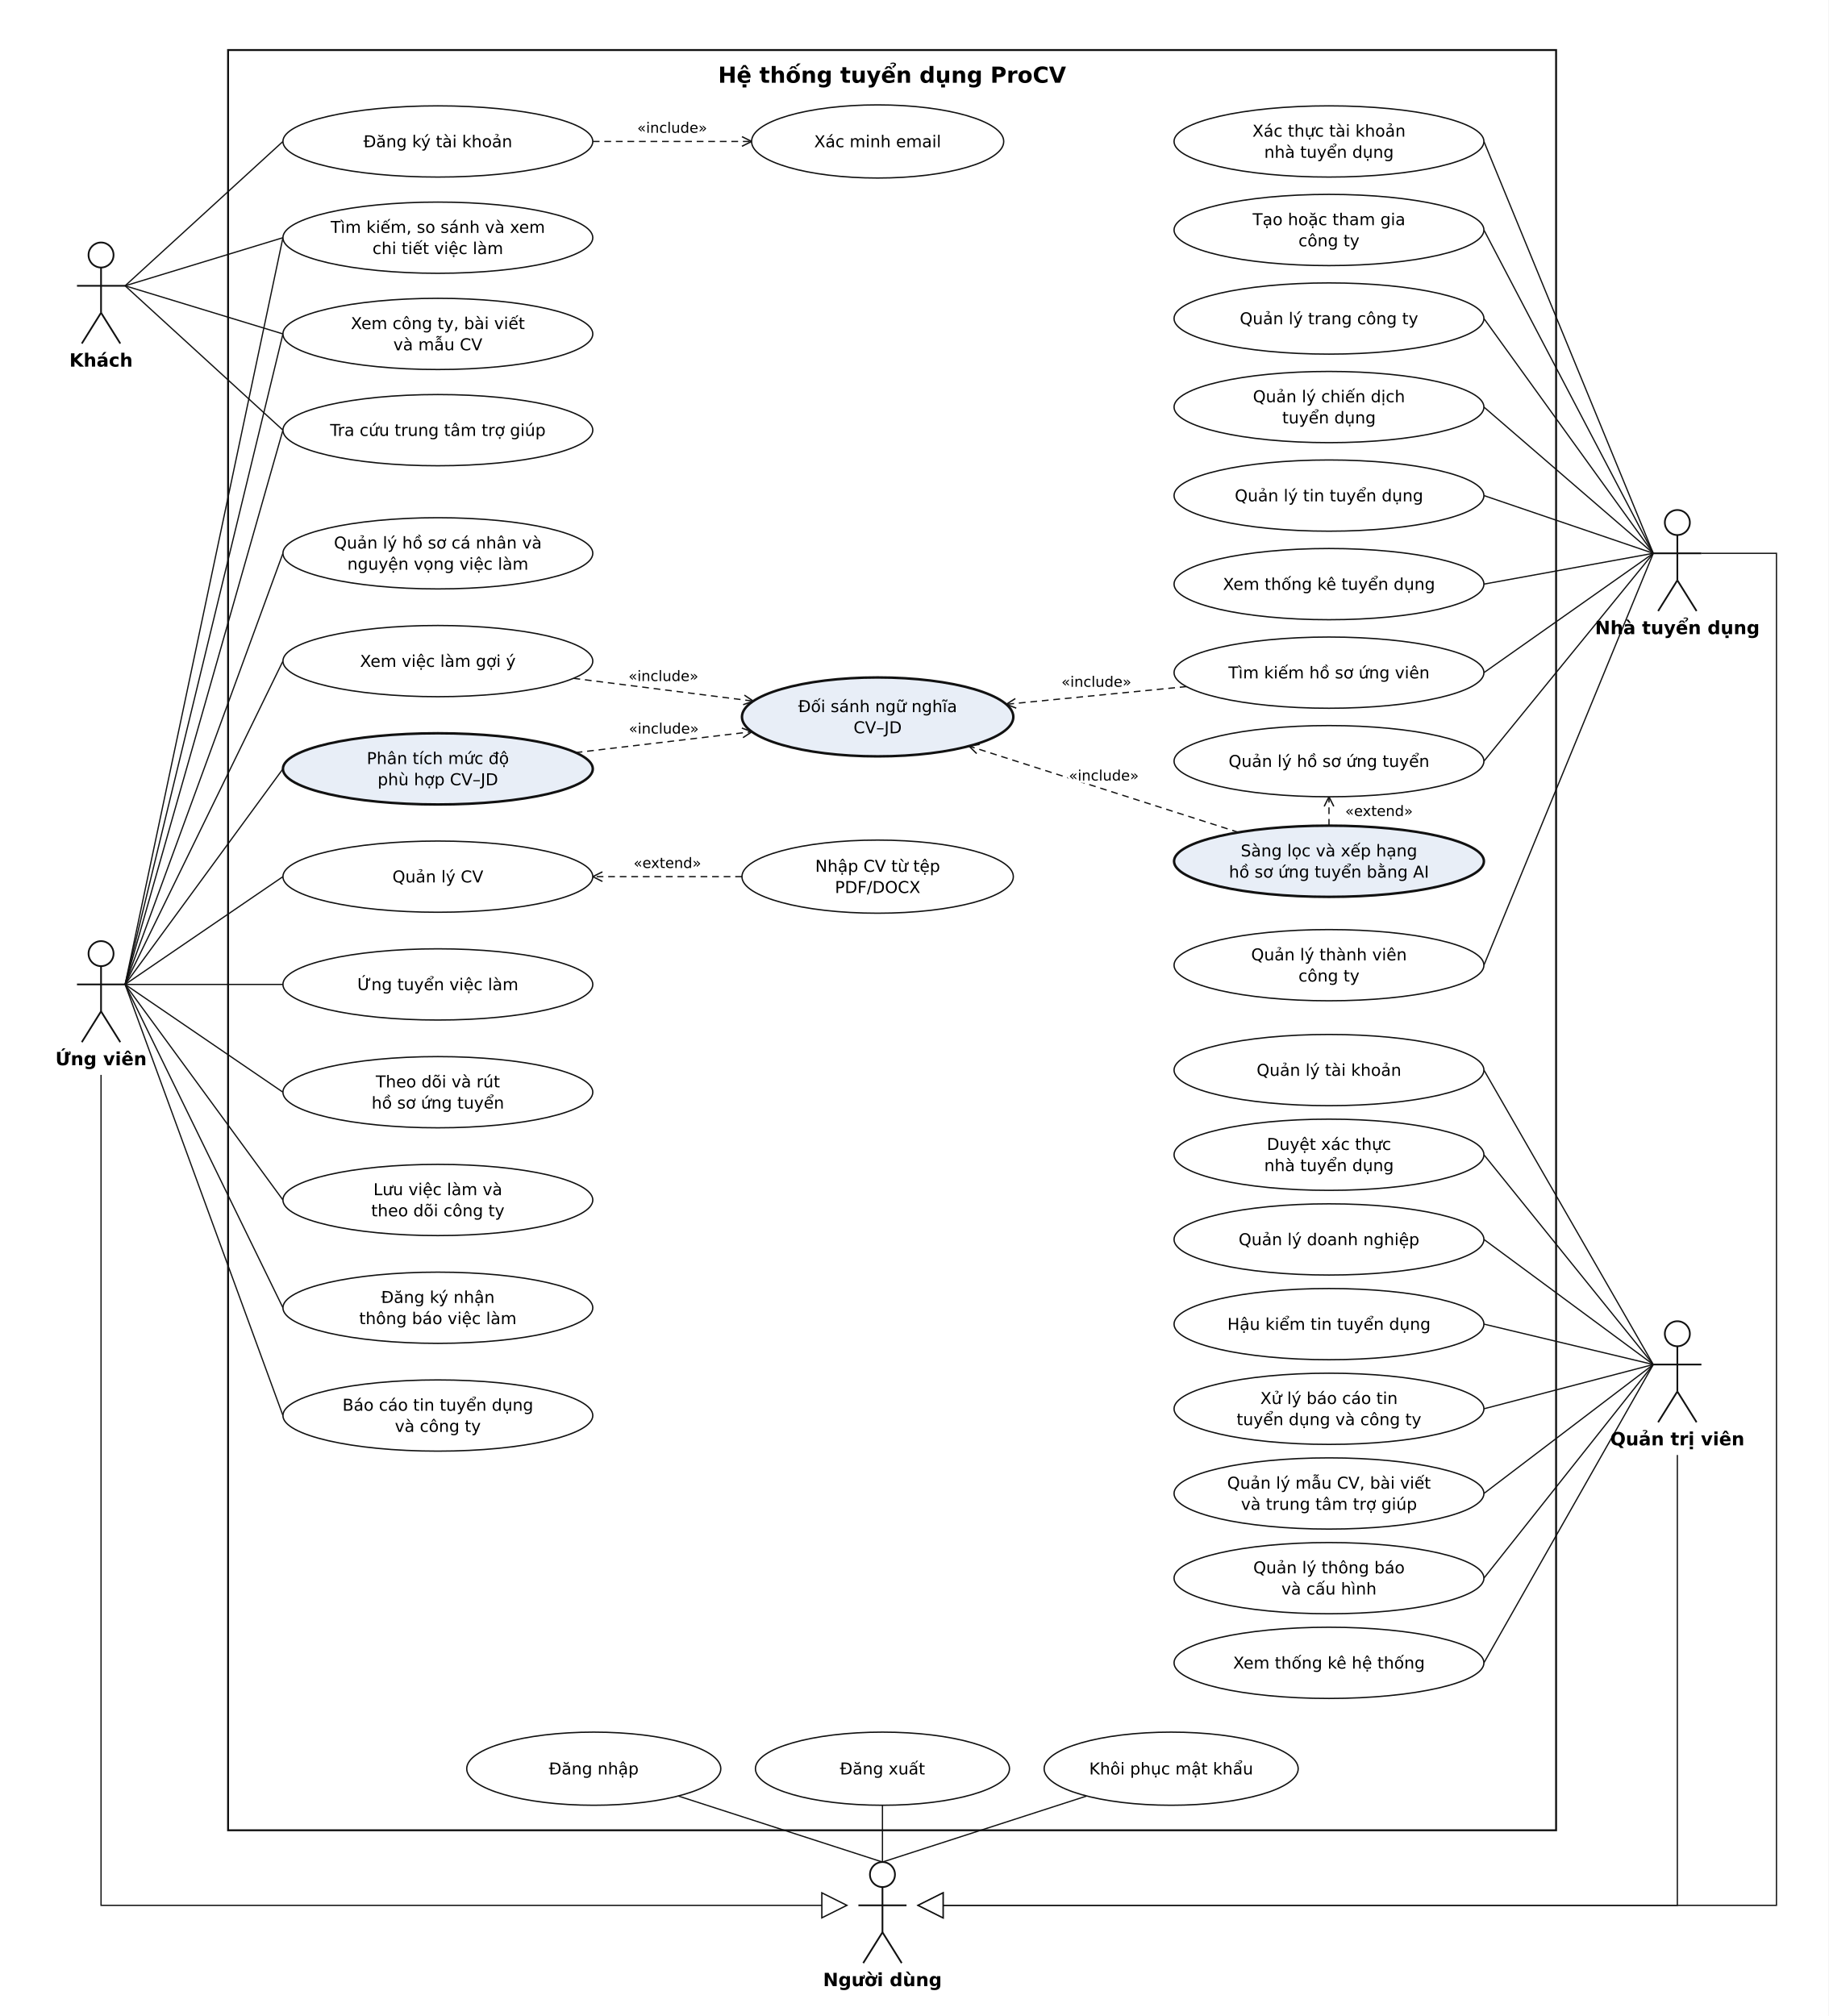
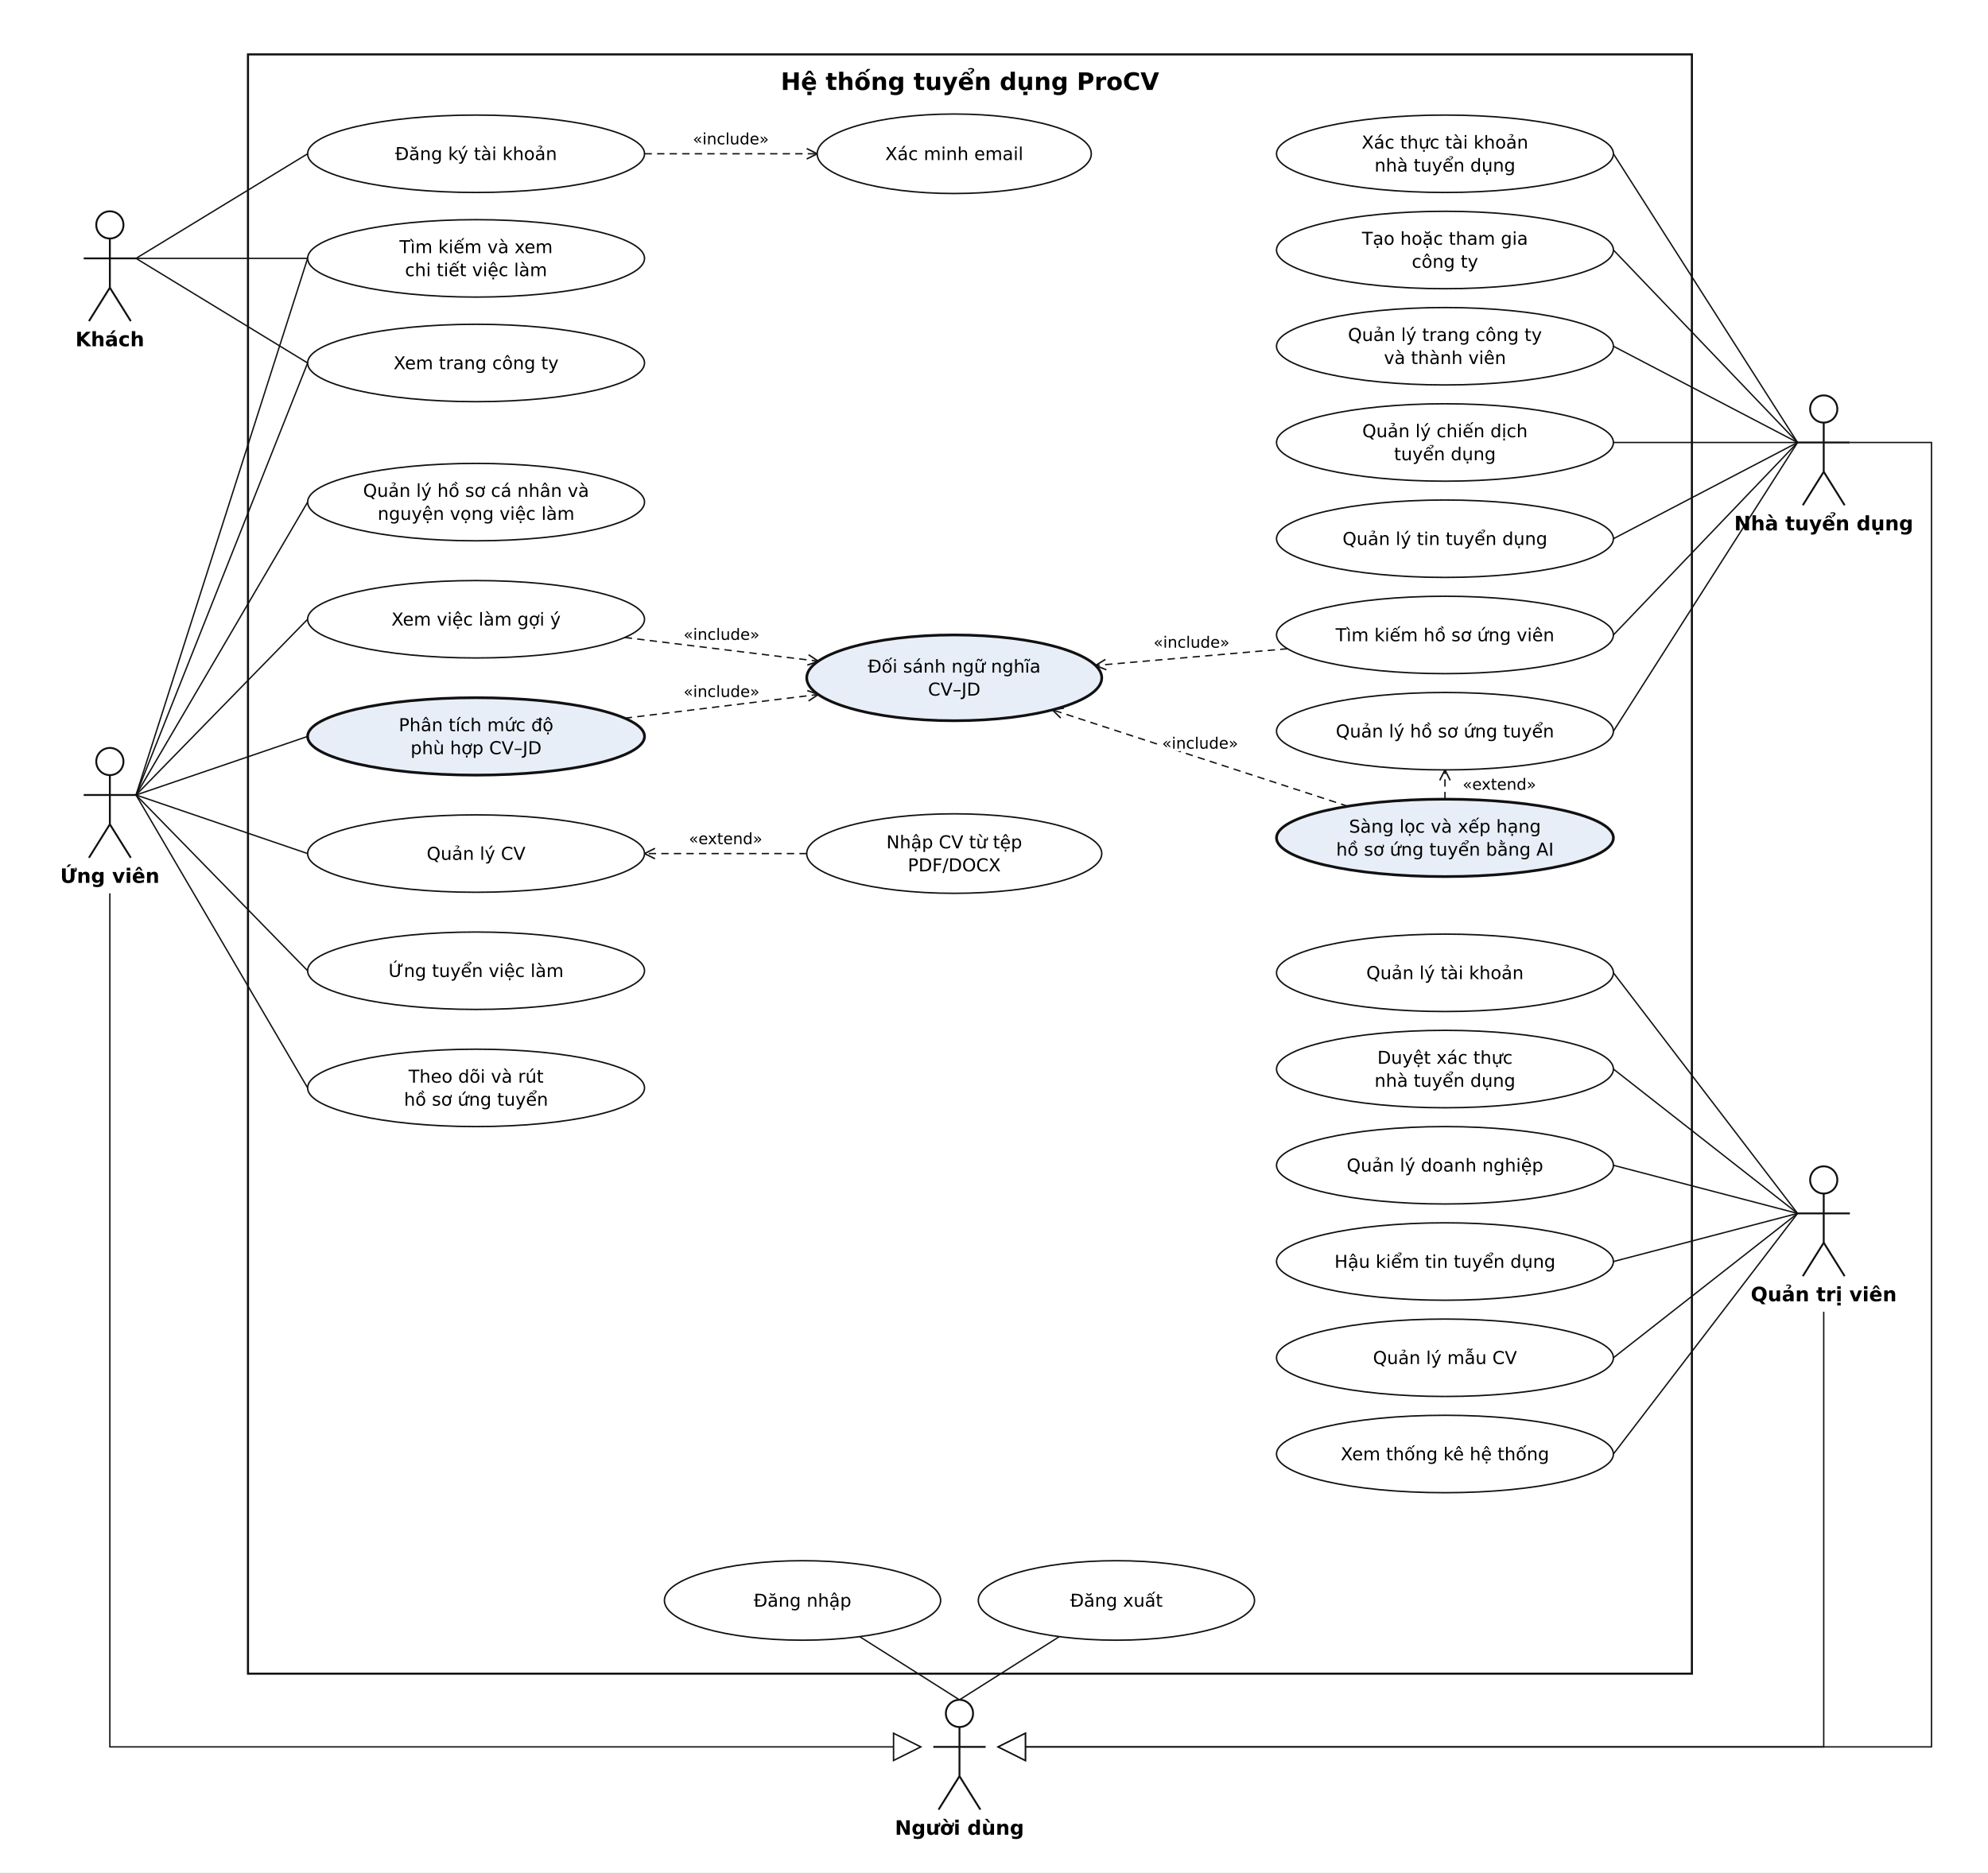
- <svg xmlns="http://www.w3.org/2000/svg" width="1900" height="2095" viewBox="0 0 1900 2095" font-family="'DejaVu Sans', 'Segoe UI', Arial, Helvetica, sans-serif">
+ <svg xmlns="http://www.w3.org/2000/svg" width="1900" height="1790" viewBox="0 0 1900 1790" font-family="'DejaVu Sans', 'Segoe UI', Arial, Helvetica, sans-serif">
  <defs>
    <marker id="open" viewBox="0 0 12 12" refX="11" refY="6" markerWidth="12" markerHeight="12" orient="auto-start-reverse" markerUnits="userSpaceOnUse">
      <path d="M1,1 L11,6 L1,11" fill="none" stroke="#111" stroke-width="1.4" />
    </marker>
  </defs>
-   <rect width="1900" height="2095" fill="#fff" />
-   <rect x="237" y="52" width="1380" height="1850" fill="none" stroke="#111" stroke-width="2" />
+   <rect width="1900" height="1790" fill="#fff" />
+   <rect x="237" y="52" width="1380" height="1548" fill="none" stroke="#111" stroke-width="2" />
  <text x="927.0" y="86" text-anchor="middle" font-size="23" font-weight="bold">Hệ thống tuyển dụng ProCV</text>
-   <line x1="130.0" y1="297.0" x2="294.0" y2="147.0" stroke="#111" stroke-width="1.3" />
-   <line x1="130.0" y1="297.0" x2="294.0" y2="247.0" stroke="#111" stroke-width="1.3" />
-   <line x1="130.0" y1="297.0" x2="294.0" y2="347.0" stroke="#111" stroke-width="1.3" />
-   <line x1="130.0" y1="297.0" x2="294.0" y2="447.0" stroke="#111" stroke-width="1.3" />
-   <line x1="130.0" y1="1023.0" x2="294.0" y2="247.0" stroke="#111" stroke-width="1.3" />
-   <line x1="130.0" y1="1023.0" x2="294.0" y2="347.0" stroke="#111" stroke-width="1.3" />
-   <line x1="130.0" y1="1023.0" x2="294.0" y2="447.0" stroke="#111" stroke-width="1.3" />
-   <line x1="130.0" y1="1023.0" x2="294.0" y2="575.0" stroke="#111" stroke-width="1.3" />
-   <line x1="130.0" y1="1023.0" x2="294.0" y2="687.0" stroke="#111" stroke-width="1.3" />
-   <line x1="130.0" y1="1023.0" x2="294.0" y2="799.0" stroke="#111" stroke-width="1.3" />
-   <line x1="130.0" y1="1023.0" x2="294.0" y2="911.0" stroke="#111" stroke-width="1.3" />
-   <line x1="130.0" y1="1023.0" x2="294.0" y2="1023.0" stroke="#111" stroke-width="1.3" />
-   <line x1="130.0" y1="1023.0" x2="294.0" y2="1135.0" stroke="#111" stroke-width="1.3" />
-   <line x1="130.0" y1="1023.0" x2="294.0" y2="1247.0" stroke="#111" stroke-width="1.3" />
-   <line x1="130.0" y1="1023.0" x2="294.0" y2="1359.0" stroke="#111" stroke-width="1.3" />
-   <line x1="130.0" y1="1023.0" x2="294.0" y2="1471.0" stroke="#111" stroke-width="1.3" />
-   <line x1="1718.0" y1="575.0" x2="1542.0" y2="147.0" stroke="#111" stroke-width="1.3" />
-   <line x1="1718.0" y1="575.0" x2="1542.0" y2="239.0" stroke="#111" stroke-width="1.3" />
-   <line x1="1718.0" y1="575.0" x2="1542.0" y2="331.0" stroke="#111" stroke-width="1.3" />
-   <line x1="1718.0" y1="575.0" x2="1542.0" y2="423.0" stroke="#111" stroke-width="1.3" />
-   <line x1="1718.0" y1="575.0" x2="1542.0" y2="515.0" stroke="#111" stroke-width="1.3" />
-   <line x1="1718.0" y1="575.0" x2="1542.0" y2="607.0" stroke="#111" stroke-width="1.3" />
-   <line x1="1718.0" y1="575.0" x2="1542.0" y2="699.0" stroke="#111" stroke-width="1.3" />
-   <line x1="1718.0" y1="575.0" x2="1542.0" y2="791.0" stroke="#111" stroke-width="1.3" />
-   <line x1="1718.0" y1="575.0" x2="1542.0" y2="1003.0" stroke="#111" stroke-width="1.3" />
-   <line x1="1718.0" y1="1418.0" x2="1542.0" y2="1112.0" stroke="#111" stroke-width="1.3" />
-   <line x1="1718.0" y1="1418.0" x2="1542.0" y2="1200.0" stroke="#111" stroke-width="1.3" />
-   <line x1="1718.0" y1="1418.0" x2="1542.0" y2="1288.0" stroke="#111" stroke-width="1.3" />
-   <line x1="1718.0" y1="1418.0" x2="1542.0" y2="1376.0" stroke="#111" stroke-width="1.3" />
-   <line x1="1718.0" y1="1418.0" x2="1542.0" y2="1464.0" stroke="#111" stroke-width="1.3" />
-   <line x1="1718.0" y1="1418.0" x2="1542.0" y2="1552.0" stroke="#111" stroke-width="1.3" />
-   <line x1="1718.0" y1="1418.0" x2="1542.0" y2="1640.0" stroke="#111" stroke-width="1.3" />
-   <line x1="1718.0" y1="1418.0" x2="1542.0" y2="1728.0" stroke="#111" stroke-width="1.3" />
-   <line x1="917.0" y1="1935.0" x2="704.8" y2="1866.4" stroke="#111" stroke-width="1.3" />
-   <line x1="917.0" y1="1935.0" x2="917.0" y2="1876.0" stroke="#111" stroke-width="1.3" />
-   <line x1="917.0" y1="1935.0" x2="1129.2" y2="1866.4" stroke="#111" stroke-width="1.3" />
+   <line x1="130.0" y1="247.0" x2="294.0" y2="147.0" stroke="#111" stroke-width="1.3" />
+   <line x1="130.0" y1="247.0" x2="294.0" y2="247.0" stroke="#111" stroke-width="1.3" />
+   <line x1="130.0" y1="247.0" x2="294.0" y2="347.0" stroke="#111" stroke-width="1.3" />
+   <line x1="130.0" y1="760.0" x2="294.0" y2="247.0" stroke="#111" stroke-width="1.3" />
+   <line x1="130.0" y1="760.0" x2="294.0" y2="347.0" stroke="#111" stroke-width="1.3" />
+   <line x1="130.0" y1="760.0" x2="294.0" y2="480.0" stroke="#111" stroke-width="1.3" />
+   <line x1="130.0" y1="760.0" x2="294.0" y2="592.0" stroke="#111" stroke-width="1.3" />
+   <line x1="130.0" y1="760.0" x2="294.0" y2="704.0" stroke="#111" stroke-width="1.3" />
+   <line x1="130.0" y1="760.0" x2="294.0" y2="816.0" stroke="#111" stroke-width="1.3" />
+   <line x1="130.0" y1="760.0" x2="294.0" y2="928.0" stroke="#111" stroke-width="1.3" />
+   <line x1="130.0" y1="760.0" x2="294.0" y2="1040.0" stroke="#111" stroke-width="1.3" />
+   <line x1="1718.0" y1="423.0" x2="1542.0" y2="147.0" stroke="#111" stroke-width="1.3" />
+   <line x1="1718.0" y1="423.0" x2="1542.0" y2="239.0" stroke="#111" stroke-width="1.3" />
+   <line x1="1718.0" y1="423.0" x2="1542.0" y2="331.0" stroke="#111" stroke-width="1.3" />
+   <line x1="1718.0" y1="423.0" x2="1542.0" y2="423.0" stroke="#111" stroke-width="1.3" />
+   <line x1="1718.0" y1="423.0" x2="1542.0" y2="515.0" stroke="#111" stroke-width="1.3" />
+   <line x1="1718.0" y1="423.0" x2="1542.0" y2="607.0" stroke="#111" stroke-width="1.3" />
+   <line x1="1718.0" y1="423.0" x2="1542.0" y2="699.0" stroke="#111" stroke-width="1.3" />
+   <line x1="1718.0" y1="1160.0" x2="1542.0" y2="930.0" stroke="#111" stroke-width="1.3" />
+   <line x1="1718.0" y1="1160.0" x2="1542.0" y2="1022.0" stroke="#111" stroke-width="1.3" />
+   <line x1="1718.0" y1="1160.0" x2="1542.0" y2="1114.0" stroke="#111" stroke-width="1.3" />
+   <line x1="1718.0" y1="1160.0" x2="1542.0" y2="1206.0" stroke="#111" stroke-width="1.3" />
+   <line x1="1718.0" y1="1160.0" x2="1542.0" y2="1298.0" stroke="#111" stroke-width="1.3" />
+   <line x1="1718.0" y1="1160.0" x2="1542.0" y2="1390.0" stroke="#111" stroke-width="1.3" />
+   <line x1="917.0" y1="1625.0" x2="821.6" y2="1564.6" stroke="#111" stroke-width="1.3" />
+   <line x1="917.0" y1="1625.0" x2="1012.4" y2="1564.6" stroke="#111" stroke-width="1.3" />
  <line x1="616.0" y1="147.0" x2="781.0" y2="147.0" stroke="#111" stroke-width="1.3" stroke-dasharray="7 5" marker-end="url(#open)" />
  <text x="698.5" y="138.0" text-anchor="middle" font-size="15" paint-order="stroke" stroke="#fff" stroke-width="5" stroke-linejoin="round">«include»</text>
-   <line x1="595.9" y1="704.9" x2="782.8" y2="728.6" stroke="#111" stroke-width="1.3" stroke-dasharray="7 5" marker-end="url(#open)" />
-   <text x="689.4" y="707.7" text-anchor="middle" font-size="15" paint-order="stroke" stroke="#fff" stroke-width="5" stroke-linejoin="round">«include»</text>
-   <line x1="598.2" y1="782.1" x2="781.4" y2="760.4" stroke="#111" stroke-width="1.3" stroke-dasharray="7 5" marker-end="url(#open)" />
-   <text x="689.8" y="762.3" text-anchor="middle" font-size="15" paint-order="stroke" stroke="#fff" stroke-width="5" stroke-linejoin="round">«include»</text>
-   <line x1="1232.9" y1="713.5" x2="1045.6" y2="731.9" stroke="#111" stroke-width="1.3" stroke-dasharray="7 5" marker-end="url(#open)" />
-   <text x="1139.3" y="713.7" text-anchor="middle" font-size="15" paint-order="stroke" stroke="#fff" stroke-width="5" stroke-linejoin="round">«include»</text>
-   <line x1="1287.1" y1="865.0" x2="1006.9" y2="775.3" stroke="#111" stroke-width="1.3" stroke-dasharray="7 5" marker-end="url(#open)" />
-   <text x="1147.0" y="811.1" text-anchor="middle" font-size="15" paint-order="stroke" stroke="#fff" stroke-width="5" stroke-linejoin="round">«include»</text>
-   <line x1="771.0" y1="911.0" x2="616.0" y2="911.0" stroke="#111" stroke-width="1.3" stroke-dasharray="7 5" marker-end="url(#open)" />
-   <text x="693.5" y="902.0" text-anchor="middle" font-size="15" paint-order="stroke" stroke="#fff" stroke-width="5" stroke-linejoin="round">«extend»</text>
-   <line x1="1381.0" y1="858.0" x2="1381.0" y2="828.0" stroke="#111" stroke-width="1.3" stroke-dasharray="7 5" marker-end="url(#open)" />
-   <text x="1433.0" y="848.0" text-anchor="middle" font-size="15" paint-order="stroke" stroke="#fff" stroke-width="5" stroke-linejoin="round">«extend»</text>
-   <polyline points="105,1117 105,1980 880,1980" fill="none" stroke="#111" stroke-width="1.3" />
-   <polygon points="880.0,1980.0 854.0,1993.0 854.0,1967.0" fill="#fff" stroke="#111" stroke-width="1.4" />
-   <polyline points="1768,575 1846,575 1846,1980 954,1980" fill="none" stroke="#111" stroke-width="1.3" />
-   <polygon points="954.0,1980.0 980.0,1967.0 980.0,1993.0" fill="#fff" stroke="#111" stroke-width="1.4" />
-   <polyline points="1743,1512 1743,1980 954,1980" fill="none" stroke="#111" stroke-width="1.3" />
-   <polygon points="954.0,1980.0 980.0,1967.0 980.0,1993.0" fill="#fff" stroke="#111" stroke-width="1.4" />
+   <line x1="597.1" y1="609.4" x2="782.1" y2="632.1" stroke="#111" stroke-width="1.3" stroke-dasharray="7 5" marker-end="url(#open)" />
+   <text x="689.6" y="611.7" text-anchor="middle" font-size="15" paint-order="stroke" stroke="#fff" stroke-width="5" stroke-linejoin="round">«include»</text>
+   <line x1="597.1" y1="686.6" x2="782.1" y2="663.9" stroke="#111" stroke-width="1.3" stroke-dasharray="7 5" marker-end="url(#open)" />
+   <text x="689.6" y="666.3" text-anchor="middle" font-size="15" paint-order="stroke" stroke="#fff" stroke-width="5" stroke-linejoin="round">«include»</text>
+   <line x1="1230.5" y1="620.2" x2="1047.0" y2="636.2" stroke="#111" stroke-width="1.3" stroke-dasharray="7 5" marker-end="url(#open)" />
+   <text x="1138.8" y="619.2" text-anchor="middle" font-size="15" paint-order="stroke" stroke="#fff" stroke-width="5" stroke-linejoin="round">«include»</text>
+   <line x1="1288.3" y1="770.8" x2="1005.8" y2="678.6" stroke="#111" stroke-width="1.3" stroke-dasharray="7 5" marker-end="url(#open)" />
+   <text x="1147.0" y="715.7" text-anchor="middle" font-size="15" paint-order="stroke" stroke="#fff" stroke-width="5" stroke-linejoin="round">«include»</text>
+   <line x1="771.0" y1="816.0" x2="616.0" y2="816.0" stroke="#111" stroke-width="1.3" stroke-dasharray="7 5" marker-end="url(#open)" />
+   <text x="693.5" y="807.0" text-anchor="middle" font-size="15" paint-order="stroke" stroke="#fff" stroke-width="5" stroke-linejoin="round">«extend»</text>
+   <line x1="1381.0" y1="764.0" x2="1381.0" y2="736.0" stroke="#111" stroke-width="1.3" stroke-dasharray="7 5" marker-end="url(#open)" />
+   <text x="1433.0" y="755.0" text-anchor="middle" font-size="15" paint-order="stroke" stroke="#fff" stroke-width="5" stroke-linejoin="round">«extend»</text>
+   <polyline points="105,854 105,1670 880,1670" fill="none" stroke="#111" stroke-width="1.3" />
+   <polygon points="880.0,1670.0 854.0,1683.0 854.0,1657.0" fill="#fff" stroke="#111" stroke-width="1.4" />
+   <polyline points="1768,423 1846,423 1846,1670 954,1670" fill="none" stroke="#111" stroke-width="1.3" />
+   <polygon points="954.0,1670.0 980.0,1657.0 980.0,1683.0" fill="#fff" stroke="#111" stroke-width="1.4" />
+   <polyline points="1743,1254 1743,1670 954,1670" fill="none" stroke="#111" stroke-width="1.3" />
+   <polygon points="954.0,1670.0 980.0,1657.0 980.0,1683.0" fill="#fff" stroke="#111" stroke-width="1.4" />
  <ellipse cx="455" cy="147" rx="161.0" ry="37.0" fill="#fff" stroke="#111" stroke-width="1.4" />
  <text x="455" y="153" text-anchor="middle" font-size="17">Đăng ký tài khoản</text>
  <ellipse cx="455" cy="247" rx="161.0" ry="37.0" fill="#fff" stroke="#111" stroke-width="1.4" />
-   <text x="455" y="242" text-anchor="middle" font-size="17">Tìm kiếm, so sánh và xem</text>
+   <text x="455" y="242" text-anchor="middle" font-size="17">Tìm kiếm và xem</text>
  <text x="455" y="264" text-anchor="middle" font-size="17">chi tiết việc làm</text>
  <ellipse cx="455" cy="347" rx="161.0" ry="37.0" fill="#fff" stroke="#111" stroke-width="1.4" />
-   <text x="455" y="342" text-anchor="middle" font-size="17">Xem công ty, bài viết</text>
-   <text x="455" y="364" text-anchor="middle" font-size="17">và mẫu CV</text>
-   <ellipse cx="455" cy="447" rx="161.0" ry="37.0" fill="#fff" stroke="#111" stroke-width="1.4" />
-   <text x="455" y="453" text-anchor="middle" font-size="17">Tra cứu trung tâm trợ giúp</text>
-   <ellipse cx="455" cy="575" rx="161.0" ry="37.0" fill="#fff" stroke="#111" stroke-width="1.4" />
-   <text x="455" y="570" text-anchor="middle" font-size="17">Quản lý hồ sơ cá nhân và</text>
-   <text x="455" y="592" text-anchor="middle" font-size="17">nguyện vọng việc làm</text>
-   <ellipse cx="455" cy="687" rx="161.0" ry="37.0" fill="#fff" stroke="#111" stroke-width="1.4" />
-   <text x="455" y="693" text-anchor="middle" font-size="17">Xem việc làm gợi ý</text>
-   <ellipse cx="455" cy="799" rx="161.0" ry="37.0" fill="#E8EEF7" stroke="#111" stroke-width="2.6" />
-   <text x="455" y="794" text-anchor="middle" font-size="17">Phân tích mức độ</text>
-   <text x="455" y="816" text-anchor="middle" font-size="17">phù hợp CV–JD</text>
-   <ellipse cx="455" cy="911" rx="161.0" ry="37.0" fill="#fff" stroke="#111" stroke-width="1.4" />
-   <text x="455" y="917" text-anchor="middle" font-size="17">Quản lý CV</text>
-   <ellipse cx="455" cy="1023" rx="161.0" ry="37.0" fill="#fff" stroke="#111" stroke-width="1.4" />
-   <text x="455" y="1029" text-anchor="middle" font-size="17">Ứng tuyển việc làm</text>
-   <ellipse cx="455" cy="1135" rx="161.0" ry="37.0" fill="#fff" stroke="#111" stroke-width="1.4" />
-   <text x="455" y="1130" text-anchor="middle" font-size="17">Theo dõi và rút</text>
-   <text x="455" y="1152" text-anchor="middle" font-size="17">hồ sơ ứng tuyển</text>
-   <ellipse cx="455" cy="1247" rx="161.0" ry="37.0" fill="#fff" stroke="#111" stroke-width="1.4" />
-   <text x="455" y="1242" text-anchor="middle" font-size="17">Lưu việc làm và</text>
-   <text x="455" y="1264" text-anchor="middle" font-size="17">theo dõi công ty</text>
-   <ellipse cx="455" cy="1359" rx="161.0" ry="37.0" fill="#fff" stroke="#111" stroke-width="1.4" />
-   <text x="455" y="1354" text-anchor="middle" font-size="17">Đăng ký nhận</text>
-   <text x="455" y="1376" text-anchor="middle" font-size="17">thông báo việc làm</text>
-   <ellipse cx="455" cy="1471" rx="161.0" ry="37.0" fill="#fff" stroke="#111" stroke-width="1.4" />
-   <text x="455" y="1466" text-anchor="middle" font-size="17">Báo cáo tin tuyển dụng</text>
-   <text x="455" y="1488" text-anchor="middle" font-size="17">và công ty</text>
+   <text x="455" y="353" text-anchor="middle" font-size="17">Xem trang công ty</text>
+   <ellipse cx="455" cy="480" rx="161.0" ry="37.0" fill="#fff" stroke="#111" stroke-width="1.4" />
+   <text x="455" y="475" text-anchor="middle" font-size="17">Quản lý hồ sơ cá nhân và</text>
+   <text x="455" y="497" text-anchor="middle" font-size="17">nguyện vọng việc làm</text>
+   <ellipse cx="455" cy="592" rx="161.0" ry="37.0" fill="#fff" stroke="#111" stroke-width="1.4" />
+   <text x="455" y="598" text-anchor="middle" font-size="17">Xem việc làm gợi ý</text>
+   <ellipse cx="455" cy="704" rx="161.0" ry="37.0" fill="#E8EEF7" stroke="#111" stroke-width="2.6" />
+   <text x="455" y="699" text-anchor="middle" font-size="17">Phân tích mức độ</text>
+   <text x="455" y="721" text-anchor="middle" font-size="17">phù hợp CV–JD</text>
+   <ellipse cx="455" cy="816" rx="161.0" ry="37.0" fill="#fff" stroke="#111" stroke-width="1.4" />
+   <text x="455" y="822" text-anchor="middle" font-size="17">Quản lý CV</text>
+   <ellipse cx="455" cy="928" rx="161.0" ry="37.0" fill="#fff" stroke="#111" stroke-width="1.4" />
+   <text x="455" y="934" text-anchor="middle" font-size="17">Ứng tuyển việc làm</text>
+   <ellipse cx="455" cy="1040" rx="161.0" ry="37.0" fill="#fff" stroke="#111" stroke-width="1.4" />
+   <text x="455" y="1035" text-anchor="middle" font-size="17">Theo dõi và rút</text>
+   <text x="455" y="1057" text-anchor="middle" font-size="17">hồ sơ ứng tuyển</text>
  <ellipse cx="1381" cy="147" rx="161.0" ry="37.0" fill="#fff" stroke="#111" stroke-width="1.4" />
  <text x="1381" y="142" text-anchor="middle" font-size="17">Xác thực tài khoản</text>
  <text x="1381" y="164" text-anchor="middle" font-size="17">nhà tuyển dụng</text>
  <ellipse cx="1381" cy="239" rx="161.0" ry="37.0" fill="#fff" stroke="#111" stroke-width="1.4" />
  <text x="1381" y="234" text-anchor="middle" font-size="17">Tạo hoặc tham gia</text>
  <text x="1381" y="256" text-anchor="middle" font-size="17">công ty</text>
  <ellipse cx="1381" cy="331" rx="161.0" ry="37.0" fill="#fff" stroke="#111" stroke-width="1.4" />
-   <text x="1381" y="337" text-anchor="middle" font-size="17">Quản lý trang công ty</text>
+   <text x="1381" y="326" text-anchor="middle" font-size="17">Quản lý trang công ty</text>
+   <text x="1381" y="348" text-anchor="middle" font-size="17">và thành viên</text>
  <ellipse cx="1381" cy="423" rx="161.0" ry="37.0" fill="#fff" stroke="#111" stroke-width="1.4" />
  <text x="1381" y="418" text-anchor="middle" font-size="17">Quản lý chiến dịch</text>
  <text x="1381" y="440" text-anchor="middle" font-size="17">tuyển dụng</text>
  <ellipse cx="1381" cy="515" rx="161.0" ry="37.0" fill="#fff" stroke="#111" stroke-width="1.4" />
  <text x="1381" y="521" text-anchor="middle" font-size="17">Quản lý tin tuyển dụng</text>
  <ellipse cx="1381" cy="607" rx="161.0" ry="37.0" fill="#fff" stroke="#111" stroke-width="1.4" />
-   <text x="1381" y="613" text-anchor="middle" font-size="17">Xem thống kê tuyển dụng</text>
+   <text x="1381" y="613" text-anchor="middle" font-size="17">Tìm kiếm hồ sơ ứng viên</text>
  <ellipse cx="1381" cy="699" rx="161.0" ry="37.0" fill="#fff" stroke="#111" stroke-width="1.4" />
-   <text x="1381" y="705" text-anchor="middle" font-size="17">Tìm kiếm hồ sơ ứng viên</text>
-   <ellipse cx="1381" cy="791" rx="161.0" ry="37.0" fill="#fff" stroke="#111" stroke-width="1.4" />
-   <text x="1381" y="797" text-anchor="middle" font-size="17">Quản lý hồ sơ ứng tuyển</text>
-   <ellipse cx="1381" cy="895" rx="161.0" ry="37.0" fill="#E8EEF7" stroke="#111" stroke-width="2.6" />
-   <text x="1381" y="890" text-anchor="middle" font-size="17">Sàng lọc và xếp hạng</text>
-   <text x="1381" y="912" text-anchor="middle" font-size="17">hồ sơ ứng tuyển bằng AI</text>
-   <ellipse cx="1381" cy="1003" rx="161.0" ry="37.0" fill="#fff" stroke="#111" stroke-width="1.4" />
-   <text x="1381" y="998" text-anchor="middle" font-size="17">Quản lý thành viên</text>
-   <text x="1381" y="1020" text-anchor="middle" font-size="17">công ty</text>
-   <ellipse cx="1381" cy="1112" rx="161.0" ry="37.0" fill="#fff" stroke="#111" stroke-width="1.4" />
-   <text x="1381" y="1118" text-anchor="middle" font-size="17">Quản lý tài khoản</text>
-   <ellipse cx="1381" cy="1200" rx="161.0" ry="37.0" fill="#fff" stroke="#111" stroke-width="1.4" />
-   <text x="1381" y="1195" text-anchor="middle" font-size="17">Duyệt xác thực</text>
-   <text x="1381" y="1217" text-anchor="middle" font-size="17">nhà tuyển dụng</text>
-   <ellipse cx="1381" cy="1288" rx="161.0" ry="37.0" fill="#fff" stroke="#111" stroke-width="1.4" />
-   <text x="1381" y="1294" text-anchor="middle" font-size="17">Quản lý doanh nghiệp</text>
-   <ellipse cx="1381" cy="1376" rx="161.0" ry="37.0" fill="#fff" stroke="#111" stroke-width="1.4" />
-   <text x="1381" y="1382" text-anchor="middle" font-size="17">Hậu kiểm tin tuyển dụng</text>
-   <ellipse cx="1381" cy="1464" rx="161.0" ry="37.0" fill="#fff" stroke="#111" stroke-width="1.4" />
-   <text x="1381" y="1459" text-anchor="middle" font-size="17">Xử lý báo cáo tin</text>
-   <text x="1381" y="1481" text-anchor="middle" font-size="17">tuyển dụng và công ty</text>
-   <ellipse cx="1381" cy="1552" rx="161.0" ry="37.0" fill="#fff" stroke="#111" stroke-width="1.4" />
-   <text x="1381" y="1547" text-anchor="middle" font-size="17">Quản lý mẫu CV, bài viết</text>
-   <text x="1381" y="1569" text-anchor="middle" font-size="17">và trung tâm trợ giúp</text>
-   <ellipse cx="1381" cy="1640" rx="161.0" ry="37.0" fill="#fff" stroke="#111" stroke-width="1.4" />
-   <text x="1381" y="1635" text-anchor="middle" font-size="17">Quản lý thông báo</text>
-   <text x="1381" y="1657" text-anchor="middle" font-size="17">và cấu hình</text>
-   <ellipse cx="1381" cy="1728" rx="161.0" ry="37.0" fill="#fff" stroke="#111" stroke-width="1.4" />
-   <text x="1381" y="1734" text-anchor="middle" font-size="17">Xem thống kê hệ thống</text>
+   <text x="1381" y="705" text-anchor="middle" font-size="17">Quản lý hồ sơ ứng tuyển</text>
+   <ellipse cx="1381" cy="801" rx="161.0" ry="37.0" fill="#E8EEF7" stroke="#111" stroke-width="2.6" />
+   <text x="1381" y="796" text-anchor="middle" font-size="17">Sàng lọc và xếp hạng</text>
+   <text x="1381" y="818" text-anchor="middle" font-size="17">hồ sơ ứng tuyển bằng AI</text>
+   <ellipse cx="1381" cy="930" rx="161.0" ry="37.0" fill="#fff" stroke="#111" stroke-width="1.4" />
+   <text x="1381" y="936" text-anchor="middle" font-size="17">Quản lý tài khoản</text>
+   <ellipse cx="1381" cy="1022" rx="161.0" ry="37.0" fill="#fff" stroke="#111" stroke-width="1.4" />
+   <text x="1381" y="1017" text-anchor="middle" font-size="17">Duyệt xác thực</text>
+   <text x="1381" y="1039" text-anchor="middle" font-size="17">nhà tuyển dụng</text>
+   <ellipse cx="1381" cy="1114" rx="161.0" ry="37.0" fill="#fff" stroke="#111" stroke-width="1.4" />
+   <text x="1381" y="1120" text-anchor="middle" font-size="17">Quản lý doanh nghiệp</text>
+   <ellipse cx="1381" cy="1206" rx="161.0" ry="37.0" fill="#fff" stroke="#111" stroke-width="1.4" />
+   <text x="1381" y="1212" text-anchor="middle" font-size="17">Hậu kiểm tin tuyển dụng</text>
+   <ellipse cx="1381" cy="1298" rx="161.0" ry="37.0" fill="#fff" stroke="#111" stroke-width="1.4" />
+   <text x="1381" y="1304" text-anchor="middle" font-size="17">Quản lý mẫu CV</text>
+   <ellipse cx="1381" cy="1390" rx="161.0" ry="37.0" fill="#fff" stroke="#111" stroke-width="1.4" />
+   <text x="1381" y="1396" text-anchor="middle" font-size="17">Xem thống kê hệ thống</text>
  <ellipse cx="912" cy="147" rx="131.0" ry="38.0" fill="#fff" stroke="#111" stroke-width="1.4" />
  <text x="912" y="153" text-anchor="middle" font-size="17">Xác minh email</text>
-   <ellipse cx="912" cy="745" rx="141.0" ry="41.0" fill="#E8EEF7" stroke="#111" stroke-width="2.6" />
-   <text x="912" y="740" text-anchor="middle" font-size="17">Đối sánh ngữ nghĩa</text>
-   <text x="912" y="762" text-anchor="middle" font-size="17">CV–JD</text>
-   <ellipse cx="912" cy="911" rx="141.0" ry="38.0" fill="#fff" stroke="#111" stroke-width="1.4" />
-   <text x="912" y="906" text-anchor="middle" font-size="17">Nhập CV từ tệp</text>
-   <text x="912" y="928" text-anchor="middle" font-size="17">PDF/DOCX</text>
-   <ellipse cx="617" cy="1838" rx="132.0" ry="38.0" fill="#fff" stroke="#111" stroke-width="1.4" />
-   <text x="617" y="1844" text-anchor="middle" font-size="17">Đăng nhập</text>
-   <ellipse cx="917" cy="1838" rx="132.0" ry="38.0" fill="#fff" stroke="#111" stroke-width="1.4" />
-   <text x="917" y="1844" text-anchor="middle" font-size="17">Đăng xuất</text>
-   <ellipse cx="1217" cy="1838" rx="132.0" ry="38.0" fill="#fff" stroke="#111" stroke-width="1.4" />
-   <text x="1217" y="1844" text-anchor="middle" font-size="17">Khôi phục mật khẩu</text>
-   <circle cx="105" cy="265" r="13" fill="#fff" stroke="#111" stroke-width="1.8" />
-   <line x1="105" y1="278" x2="105" y2="325" stroke="#111" stroke-width="1.8" />
-   <line x1="80" y1="297" x2="130" y2="297" stroke="#111" stroke-width="1.8" />
-   <line x1="105" y1="325" x2="85" y2="357" stroke="#111" stroke-width="1.8" />
-   <line x1="105" y1="325" x2="125" y2="357" stroke="#111" stroke-width="1.8" />
-   <text x="105" y="381" text-anchor="middle" font-size="19" font-weight="bold">Khách</text>
-   <circle cx="105" cy="991" r="13" fill="#fff" stroke="#111" stroke-width="1.8" />
-   <line x1="105" y1="1004" x2="105" y2="1051" stroke="#111" stroke-width="1.8" />
-   <line x1="80" y1="1023" x2="130" y2="1023" stroke="#111" stroke-width="1.8" />
-   <line x1="105" y1="1051" x2="85" y2="1083" stroke="#111" stroke-width="1.8" />
-   <line x1="105" y1="1051" x2="125" y2="1083" stroke="#111" stroke-width="1.8" />
-   <text x="105" y="1107" text-anchor="middle" font-size="19" font-weight="bold">Ứng viên</text>
-   <circle cx="1743" cy="543" r="13" fill="#fff" stroke="#111" stroke-width="1.8" />
-   <line x1="1743" y1="556" x2="1743" y2="603" stroke="#111" stroke-width="1.8" />
-   <line x1="1718" y1="575" x2="1768" y2="575" stroke="#111" stroke-width="1.8" />
-   <line x1="1743" y1="603" x2="1723" y2="635" stroke="#111" stroke-width="1.8" />
-   <line x1="1743" y1="603" x2="1763" y2="635" stroke="#111" stroke-width="1.8" />
-   <text x="1743" y="659" text-anchor="middle" font-size="19" font-weight="bold">Nhà tuyển dụng</text>
-   <circle cx="1743" cy="1386" r="13" fill="#fff" stroke="#111" stroke-width="1.8" />
-   <line x1="1743" y1="1399" x2="1743" y2="1446" stroke="#111" stroke-width="1.8" />
-   <line x1="1718" y1="1418" x2="1768" y2="1418" stroke="#111" stroke-width="1.8" />
-   <line x1="1743" y1="1446" x2="1723" y2="1478" stroke="#111" stroke-width="1.8" />
-   <line x1="1743" y1="1446" x2="1763" y2="1478" stroke="#111" stroke-width="1.8" />
-   <text x="1743" y="1502" text-anchor="middle" font-size="19" font-weight="bold">Quản trị viên</text>
-   <circle cx="917" cy="1948" r="13" fill="#fff" stroke="#111" stroke-width="1.8" />
-   <line x1="917" y1="1961" x2="917" y2="2008" stroke="#111" stroke-width="1.8" />
-   <line x1="892" y1="1980" x2="942" y2="1980" stroke="#111" stroke-width="1.8" />
-   <line x1="917" y1="2008" x2="897" y2="2040" stroke="#111" stroke-width="1.8" />
-   <line x1="917" y1="2008" x2="937" y2="2040" stroke="#111" stroke-width="1.8" />
-   <text x="917" y="2064" text-anchor="middle" font-size="19" font-weight="bold">Người dùng</text>
+   <ellipse cx="912" cy="648" rx="141.0" ry="41.0" fill="#E8EEF7" stroke="#111" stroke-width="2.6" />
+   <text x="912" y="643" text-anchor="middle" font-size="17">Đối sánh ngữ nghĩa</text>
+   <text x="912" y="665" text-anchor="middle" font-size="17">CV–JD</text>
+   <ellipse cx="912" cy="816" rx="141.0" ry="38.0" fill="#fff" stroke="#111" stroke-width="1.4" />
+   <text x="912" y="811" text-anchor="middle" font-size="17">Nhập CV từ tệp</text>
+   <text x="912" y="833" text-anchor="middle" font-size="17">PDF/DOCX</text>
+   <ellipse cx="767" cy="1530" rx="132.0" ry="38.0" fill="#fff" stroke="#111" stroke-width="1.4" />
+   <text x="767" y="1536" text-anchor="middle" font-size="17">Đăng nhập</text>
+   <ellipse cx="1067" cy="1530" rx="132.0" ry="38.0" fill="#fff" stroke="#111" stroke-width="1.4" />
+   <text x="1067" y="1536" text-anchor="middle" font-size="17">Đăng xuất</text>
+   <circle cx="105" cy="215" r="13" fill="#fff" stroke="#111" stroke-width="1.8" />
+   <line x1="105" y1="228" x2="105" y2="275" stroke="#111" stroke-width="1.8" />
+   <line x1="80" y1="247" x2="130" y2="247" stroke="#111" stroke-width="1.8" />
+   <line x1="105" y1="275" x2="85" y2="307" stroke="#111" stroke-width="1.8" />
+   <line x1="105" y1="275" x2="125" y2="307" stroke="#111" stroke-width="1.8" />
+   <text x="105" y="331" text-anchor="middle" font-size="19" font-weight="bold">Khách</text>
+   <circle cx="105" cy="728" r="13" fill="#fff" stroke="#111" stroke-width="1.8" />
+   <line x1="105" y1="741" x2="105" y2="788" stroke="#111" stroke-width="1.8" />
+   <line x1="80" y1="760" x2="130" y2="760" stroke="#111" stroke-width="1.8" />
+   <line x1="105" y1="788" x2="85" y2="820" stroke="#111" stroke-width="1.8" />
+   <line x1="105" y1="788" x2="125" y2="820" stroke="#111" stroke-width="1.8" />
+   <text x="105" y="844" text-anchor="middle" font-size="19" font-weight="bold">Ứng viên</text>
+   <circle cx="1743" cy="391" r="13" fill="#fff" stroke="#111" stroke-width="1.8" />
+   <line x1="1743" y1="404" x2="1743" y2="451" stroke="#111" stroke-width="1.8" />
+   <line x1="1718" y1="423" x2="1768" y2="423" stroke="#111" stroke-width="1.8" />
+   <line x1="1743" y1="451" x2="1723" y2="483" stroke="#111" stroke-width="1.8" />
+   <line x1="1743" y1="451" x2="1763" y2="483" stroke="#111" stroke-width="1.8" />
+   <text x="1743" y="507" text-anchor="middle" font-size="19" font-weight="bold">Nhà tuyển dụng</text>
+   <circle cx="1743" cy="1128" r="13" fill="#fff" stroke="#111" stroke-width="1.8" />
+   <line x1="1743" y1="1141" x2="1743" y2="1188" stroke="#111" stroke-width="1.8" />
+   <line x1="1718" y1="1160" x2="1768" y2="1160" stroke="#111" stroke-width="1.8" />
+   <line x1="1743" y1="1188" x2="1723" y2="1220" stroke="#111" stroke-width="1.8" />
+   <line x1="1743" y1="1188" x2="1763" y2="1220" stroke="#111" stroke-width="1.8" />
+   <text x="1743" y="1244" text-anchor="middle" font-size="19" font-weight="bold">Quản trị viên</text>
+   <circle cx="917" cy="1638" r="13" fill="#fff" stroke="#111" stroke-width="1.8" />
+   <line x1="917" y1="1651" x2="917" y2="1698" stroke="#111" stroke-width="1.8" />
+   <line x1="892" y1="1670" x2="942" y2="1670" stroke="#111" stroke-width="1.8" />
+   <line x1="917" y1="1698" x2="897" y2="1730" stroke="#111" stroke-width="1.8" />
+   <line x1="917" y1="1698" x2="937" y2="1730" stroke="#111" stroke-width="1.8" />
+   <text x="917" y="1754" text-anchor="middle" font-size="19" font-weight="bold">Người dùng</text>
</svg>
